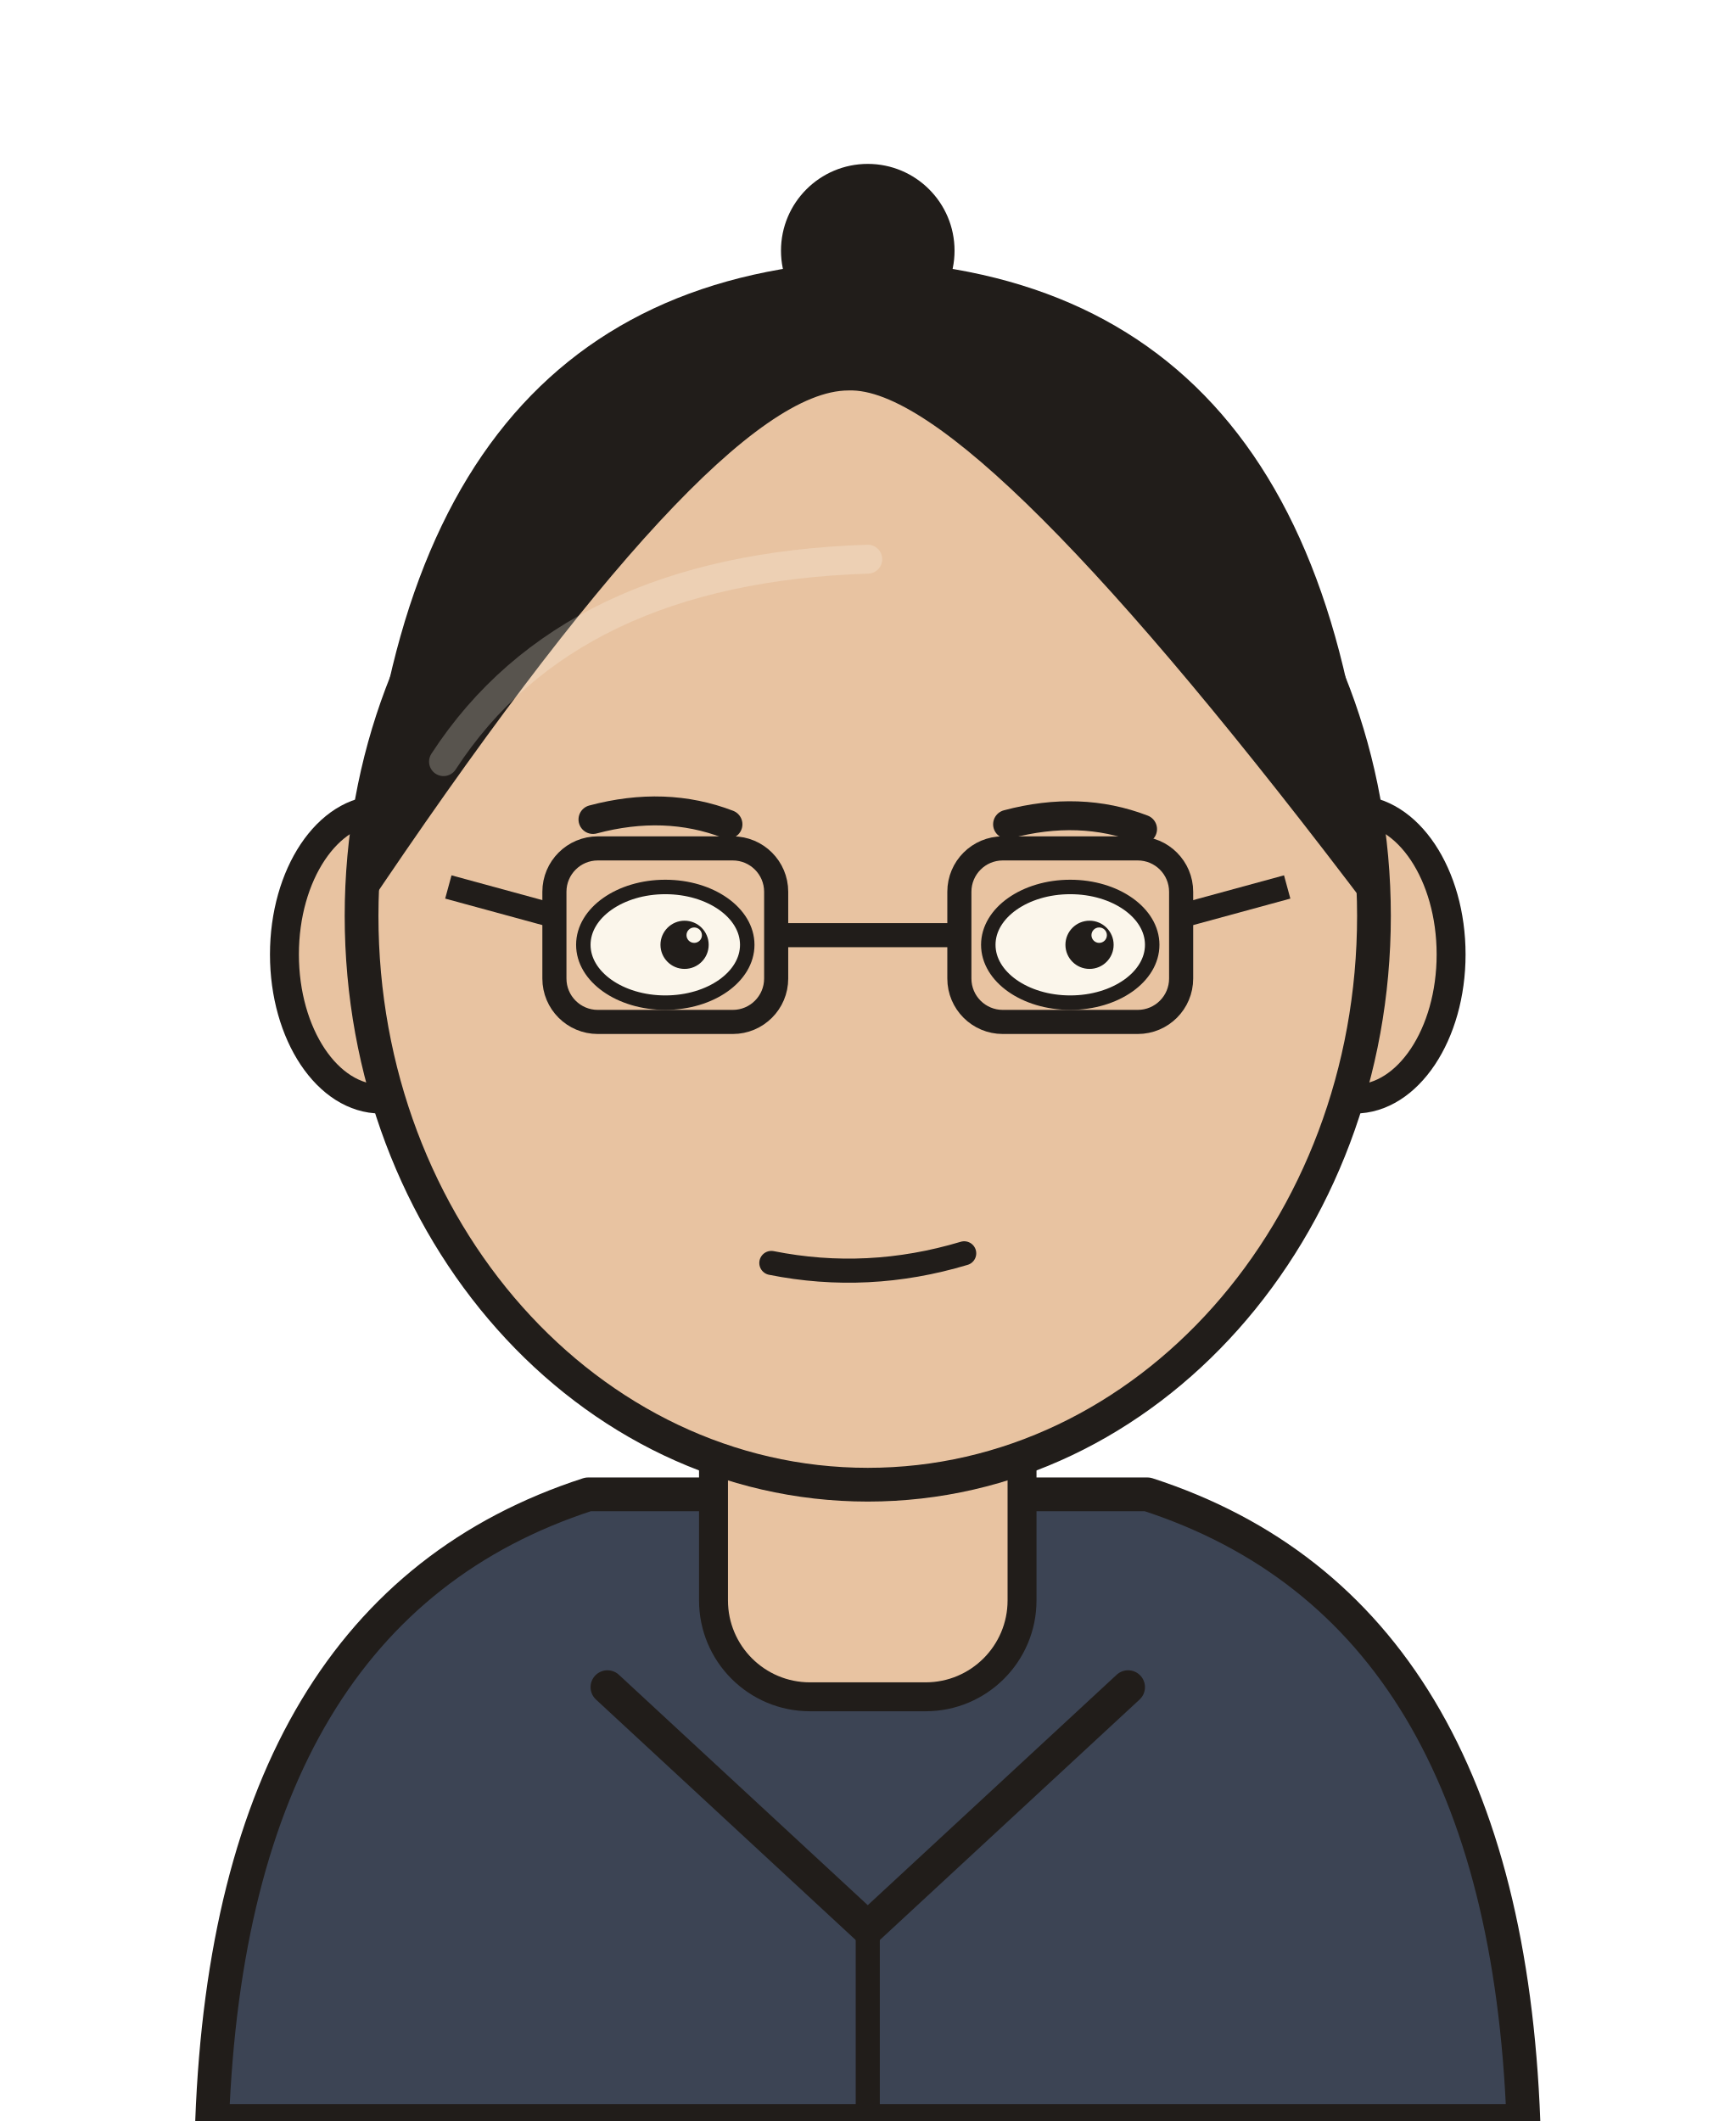
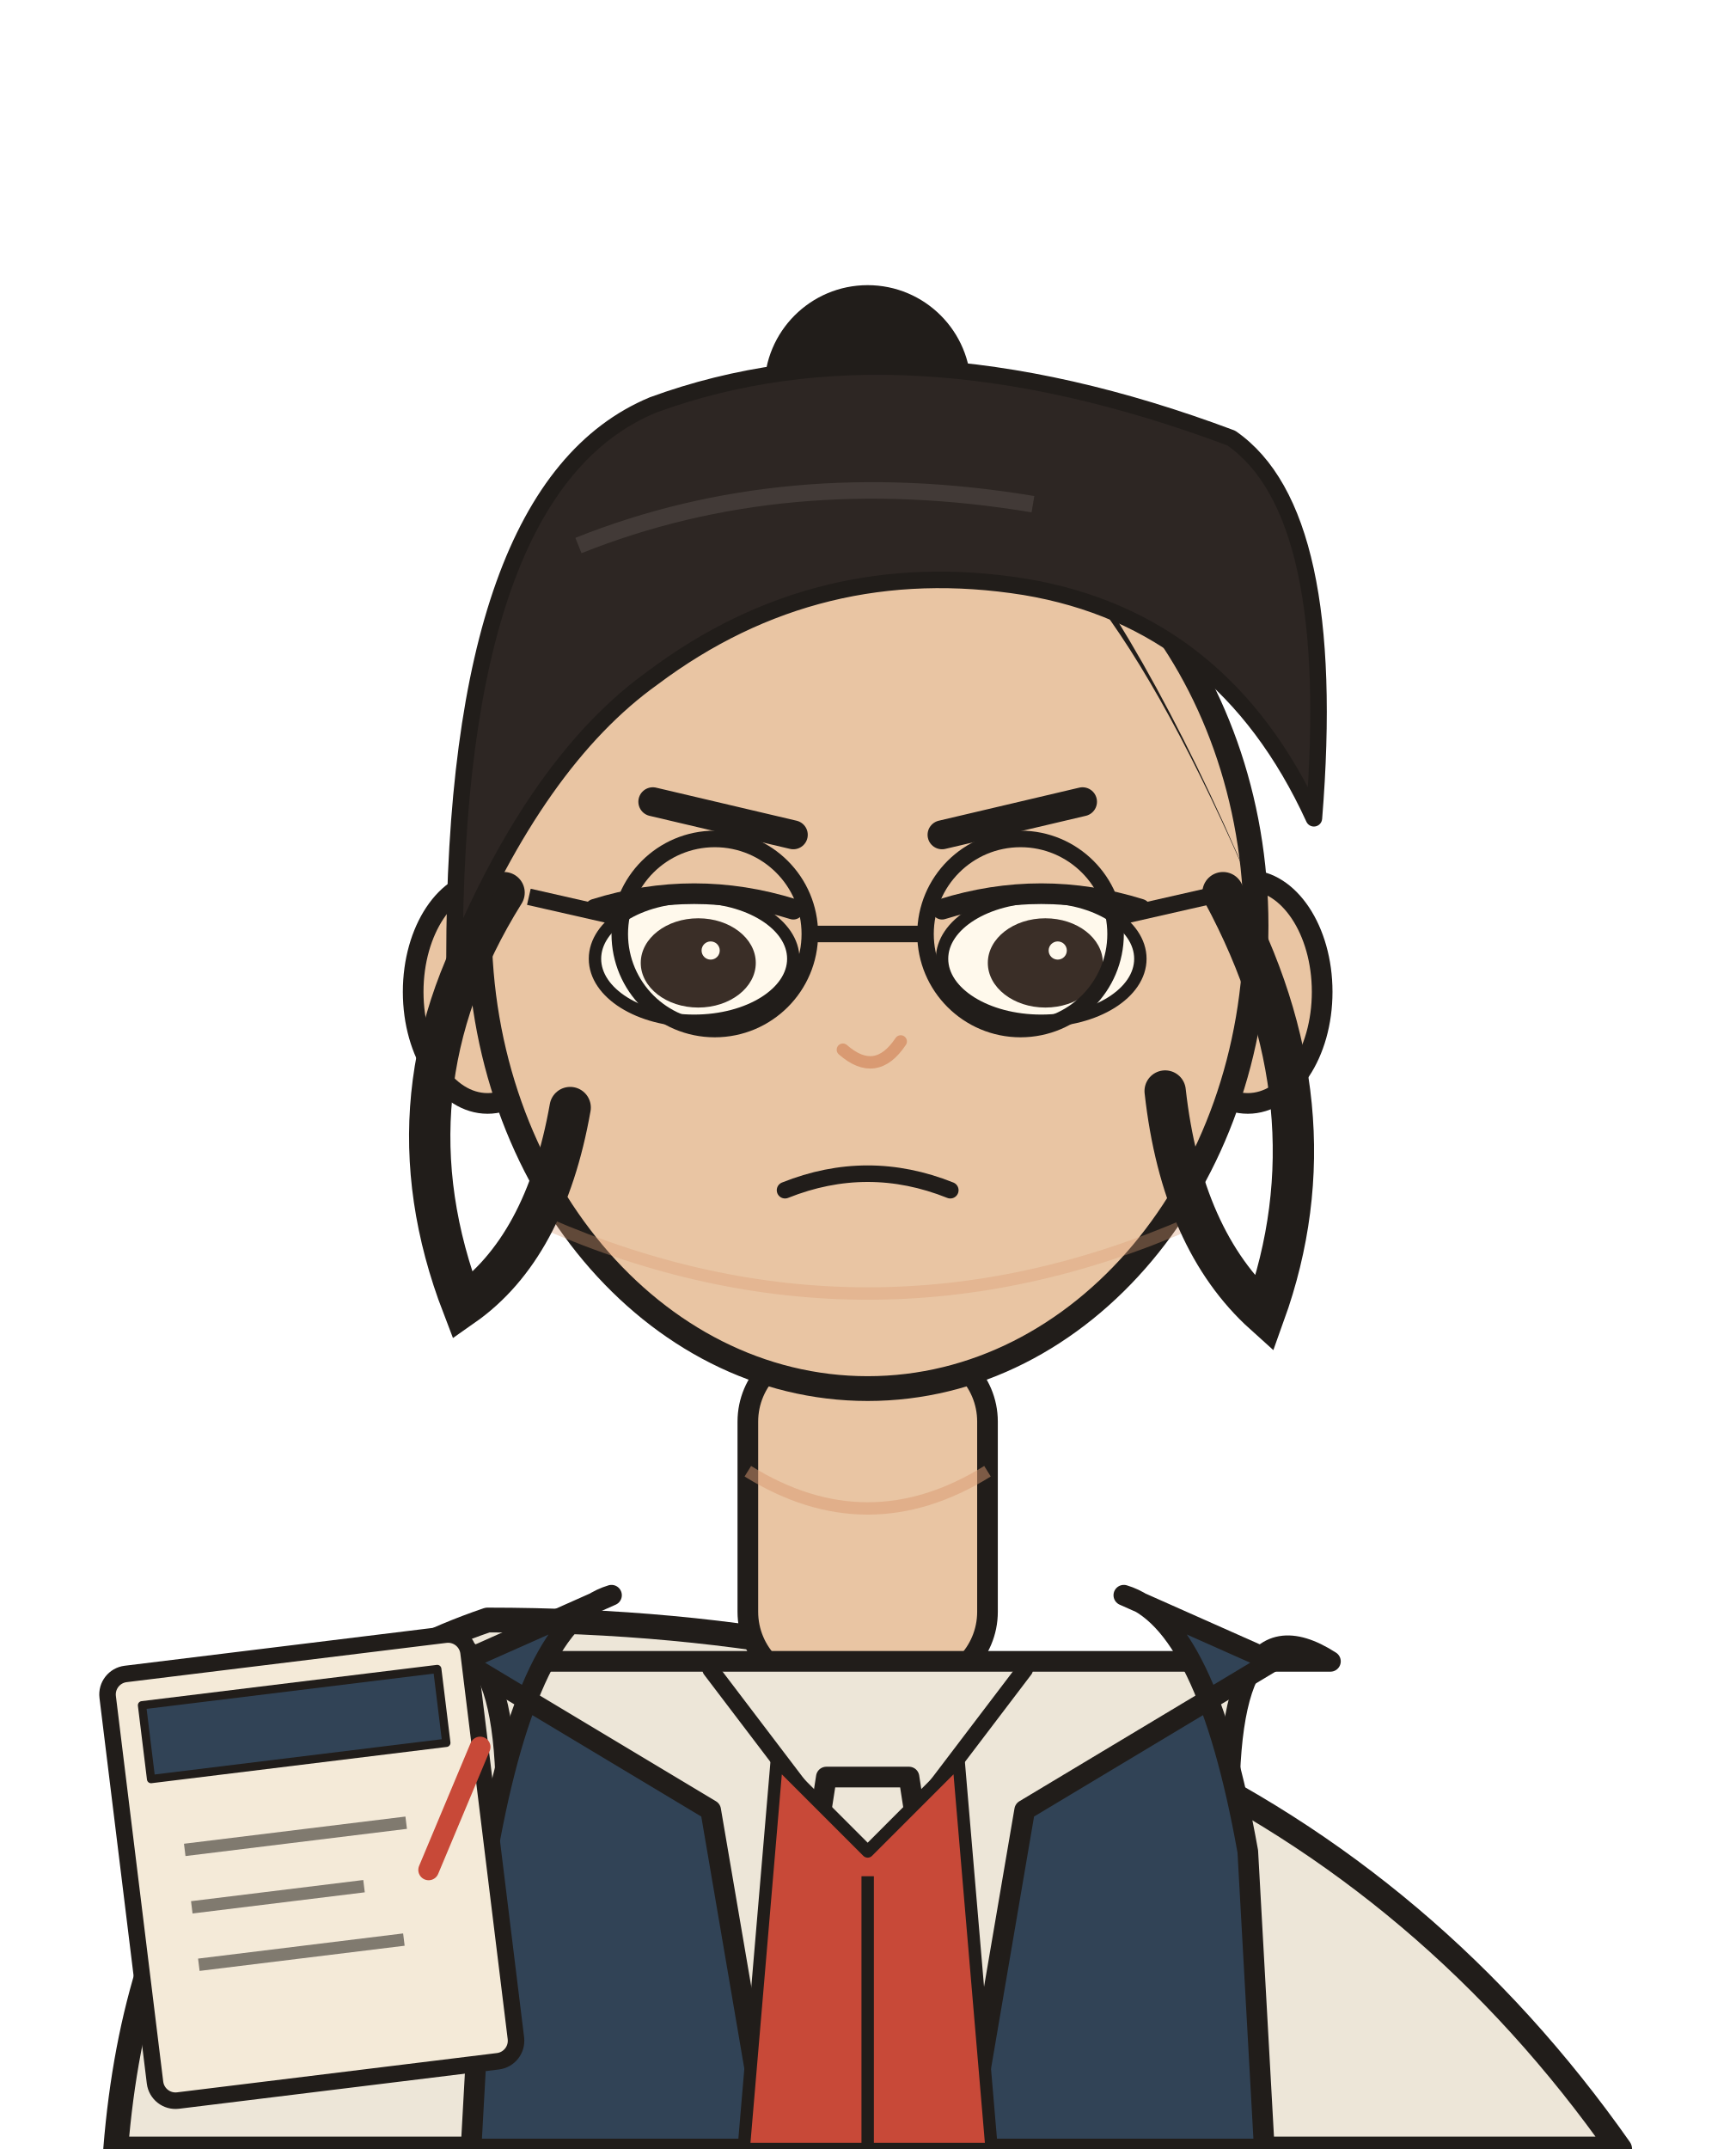
- <svg xmlns="http://www.w3.org/2000/svg" width="360" height="440" viewBox="0 0 360 440" fill="none">
-   <defs />
-   <path d="M44 440 Q48 334 122 310 H238 Q312 334 316 440Z" fill="#3c4454" stroke="#211d1a" stroke-width="7" stroke-linejoin="round" stroke-linecap="round" />
-   <rect x="148" y="272" width="64" height="80" rx="20" fill="#e8c3a1" stroke="#211d1a" stroke-width="6" stroke-linejoin="round" stroke-linecap="round" />
-   <ellipse cx="79" cy="198" rx="20" ry="30" fill="#e8c3a1" stroke="#211d1a" stroke-width="6" stroke-linejoin="round" stroke-linecap="round" />
-   <ellipse cx="281" cy="198" rx="20" ry="30" fill="#e8c3a1" stroke="#211d1a" stroke-width="6" stroke-linejoin="round" stroke-linecap="round" />
-   <ellipse cx="180" cy="190" rx="105" ry="118" fill="#e8c3a1" stroke="#211d1a" stroke-width="7" stroke-linejoin="round" stroke-linecap="round" />
-   <circle cx="180" cy="52" r="18" fill="#211d1a" />
-   <path d="M75 190 Q79 58 180 54 Q281 58 285 190 Q202 80 176 81 Q148 81 75 190Z" fill="#211d1a" />
-   <path d="M126 350 L180 400 L234 350" fill="none" stroke="#211d1a" stroke-width="7" stroke-linejoin="round" stroke-linecap="round" />
-   <path d="M180 400 L180 440" stroke="#211d1a" stroke-width="5" />
-   <path d="M123 170 q15 -4 28 1" fill="none" stroke="#211d1a" stroke-width="6" stroke-linecap="round" />
-   <path d="M209 171 q15 -4 28 1" fill="none" stroke="#211d1a" stroke-width="6" stroke-linecap="round" />
-   <ellipse cx="138" cy="196" rx="17" ry="12" fill="#fbf6eb" stroke="#211d1a" stroke-width="3" stroke-linejoin="round" stroke-linecap="round" />
-   <ellipse cx="222" cy="196" rx="17" ry="12" fill="#fbf6eb" stroke="#211d1a" stroke-width="3" stroke-linejoin="round" stroke-linecap="round" />
-   <circle cx="142" cy="196" r="5" fill="#211d1a" />
-   <circle cx="226" cy="196" r="5" fill="#211d1a" />
-   <circle cx="144" cy="194" r="1.6" fill="#fbf6eb" />
-   <circle cx="228" cy="194" r="1.6" fill="#fbf6eb" />
-   <path d="M160 262 q20 4 40 -2" fill="none" stroke="#211d1a" stroke-width="5" stroke-linejoin="round" stroke-linecap="round" />
-   <g fill="none" stroke="#211d1a" stroke-width="5">
-     <rect x="115" y="176" width="46" height="36" rx="9" />
-     <rect x="199" y="176" width="46" height="36" rx="9" />
-     <path d="M161 194 h38M115 190 l-22 -6M245 190 l22 -6" />
+ <svg xmlns="http://www.w3.org/2000/svg" width="420" height="520" viewBox="0 0 420 520" fill="none">
+   <path d="M28 520 Q36 420 118 392 H118 Q302 392 392 520Z" fill="#ede6d8" stroke="#211d1a" stroke-width="6" stroke-linejoin="round" stroke-linecap="round" />
+   <rect x="181" y="326" width="58" height="82" rx="18" fill="#e9c5a3" stroke="#211d1a" stroke-width="5" stroke-linejoin="round" stroke-linecap="round" />
+   <path d="M181 356 Q210 374 239 356" fill="none" stroke="#d99a72" stroke-width="3" opacity=".5" />
+   <path d="M98 402 Q126 384 122 452 L150 520 H186 L200 430 L220 430 L234 520 H270 L298 452 Q294 384 322 402Z" fill="#ede6d8" stroke="#211d1a" stroke-width="5" stroke-linejoin="round" stroke-linecap="round" />
+   <path d="M112 402 L172 438 L186 520 L114 520 L118 448 Q128 392 148 386Z" fill="#314356" stroke="#211d1a" stroke-width="5" stroke-linejoin="round" stroke-linecap="round" />
+   <path d="M308 402 L248 438 L234 520 L306 520 L302 448 Q292 392 272 386Z" fill="#314356" stroke="#211d1a" stroke-width="5" stroke-linejoin="round" stroke-linecap="round" />
+   <path d="M172 404 L210 454 L248 404" fill="none" stroke="#211d1a" stroke-width="4" stroke-linejoin="round" stroke-linecap="round" />
+   <path d="M188 426 L210 448 L232 426 L240 520 L180 520Z" fill="#c84938" stroke="#211d1a" stroke-width="3" stroke-linejoin="round" stroke-linecap="round" />
+   <path d="M210 454 L210 520" stroke="#211d1a" stroke-width="3" />
+   <ellipse cx="118" cy="240" rx="18" ry="27" fill="#e9c5a3" stroke="#211d1a" stroke-width="5" stroke-linejoin="round" stroke-linecap="round" />
+   <ellipse cx="302" cy="240" rx="18" ry="27" fill="#e9c5a3" stroke="#211d1a" stroke-width="5" stroke-linejoin="round" stroke-linecap="round" />
+   <ellipse cx="210" cy="224" rx="94" ry="112" fill="#e9c5a3" stroke="#211d1a" stroke-width="6" stroke-linejoin="round" stroke-linecap="round" />
+   <path d="M132 296 Q210 330 288 296" fill="none" stroke="#d99a72" stroke-width="3" opacity=".35" />
+   <circle cx="210" cy="94" r="25" fill="#211d1a" />
+   <path d="M114 222 Q124 94 200 89 Q254 96 306 222 Q264 122 232 122 Q194 130 154 120 Q126 128 114 222Z" fill="#211d1a" />
+   <path d="M122 216 Q92 264 112 316 Q132 302 138 268" fill="none" stroke="#211d1a" stroke-width="10" stroke-linecap="round" />
+   <path d="M296 216 Q324 268 306 318 Q286 300 282 264" fill="none" stroke="#211d1a" stroke-width="10" stroke-linecap="round" />
+   <path d="M158 194 L192 202" stroke="#211d1a" stroke-width="7" stroke-linecap="round" />
+   <path d="M228 202 L262 194" stroke="#211d1a" stroke-width="7" stroke-linecap="round" />
+   <ellipse cx="168" cy="232" rx="24" ry="15" fill="#fff9ec" stroke="#211d1a" stroke-width="3" stroke-linejoin="round" stroke-linecap="round" />
+   <ellipse cx="169" cy="233" rx="13.92" ry="10.8" fill="#3a2e27" />
+   <circle cx="172" cy="230" r="2.2" fill="#fff9ec" />
+   <path d="M144 220.0 Q168 212.5 192 220.0" fill="none" stroke="#211d1a" stroke-width="5" stroke-linecap="round" />
+   <ellipse cx="252" cy="232" rx="24" ry="15" fill="#fff9ec" stroke="#211d1a" stroke-width="3" stroke-linejoin="round" stroke-linecap="round" />
+   <ellipse cx="253" cy="233" rx="13.92" ry="10.8" fill="#3a2e27" />
+   <circle cx="256" cy="230" r="2.2" fill="#fff9ec" />
+   <path d="M228 220.0 Q252 212.5 276 220.0" fill="none" stroke="#211d1a" stroke-width="5" stroke-linecap="round" />
+   <path d="M204 254 Q212 261 218 252" fill="none" stroke="#d99a72" stroke-width="3" stroke-linecap="round" />
+   <path d="M190 288 Q210 280 230 288" fill="none" stroke="#211d1a" stroke-width="4" stroke-linejoin="round" stroke-linecap="round" />
+   <g fill="none" stroke="#211d1a" stroke-width="4">
+     <circle cx="173" cy="226" r="23" />
+     <circle cx="247" cy="226" r="23" />
+     <path d="M196 226 H224M150 222 L128 217M270 222 L292 217" />
  </g>
-   <path d="M92 158 Q118 118 180 116" fill="none" stroke="#fbf6eb" stroke-width="6" opacity=".25" stroke-linecap="round" />
+   <g transform="rotate(-7 74 440)">
+     <rect x="30" y="400" width="88" height="104" rx="5" fill="#f4ead8" stroke="#211d1a" stroke-width="4" stroke-linejoin="round" stroke-linecap="round" />
+     <rect x="38" y="408" width="72" height="18" fill="#314356" stroke="#211d1a" stroke-width="2" stroke-linejoin="round" stroke-linecap="round" />
+     <path d="M44 444h54M44 458h42M44 472h50" stroke="#211d1a" stroke-width="3" opacity=".55" />
+     <path d="M102 456l16 -28" stroke="#c84938" stroke-width="5" stroke-linecap="round" />
+   </g>
+   <path d="M110 232 Q110 118 158 98 Q218 76 298 106 Q324 124 318 198 Q296 150 248 142 Q198 134 158 164 Q130 184 110 232Z" fill="#2d2623" stroke="#211d1a" stroke-width="4" stroke-linejoin="round" />
+   <path d="M140 132 Q190 112 250 122" fill="none" stroke="#fff9ec" stroke-width="4" opacity=".1" />
</svg>
